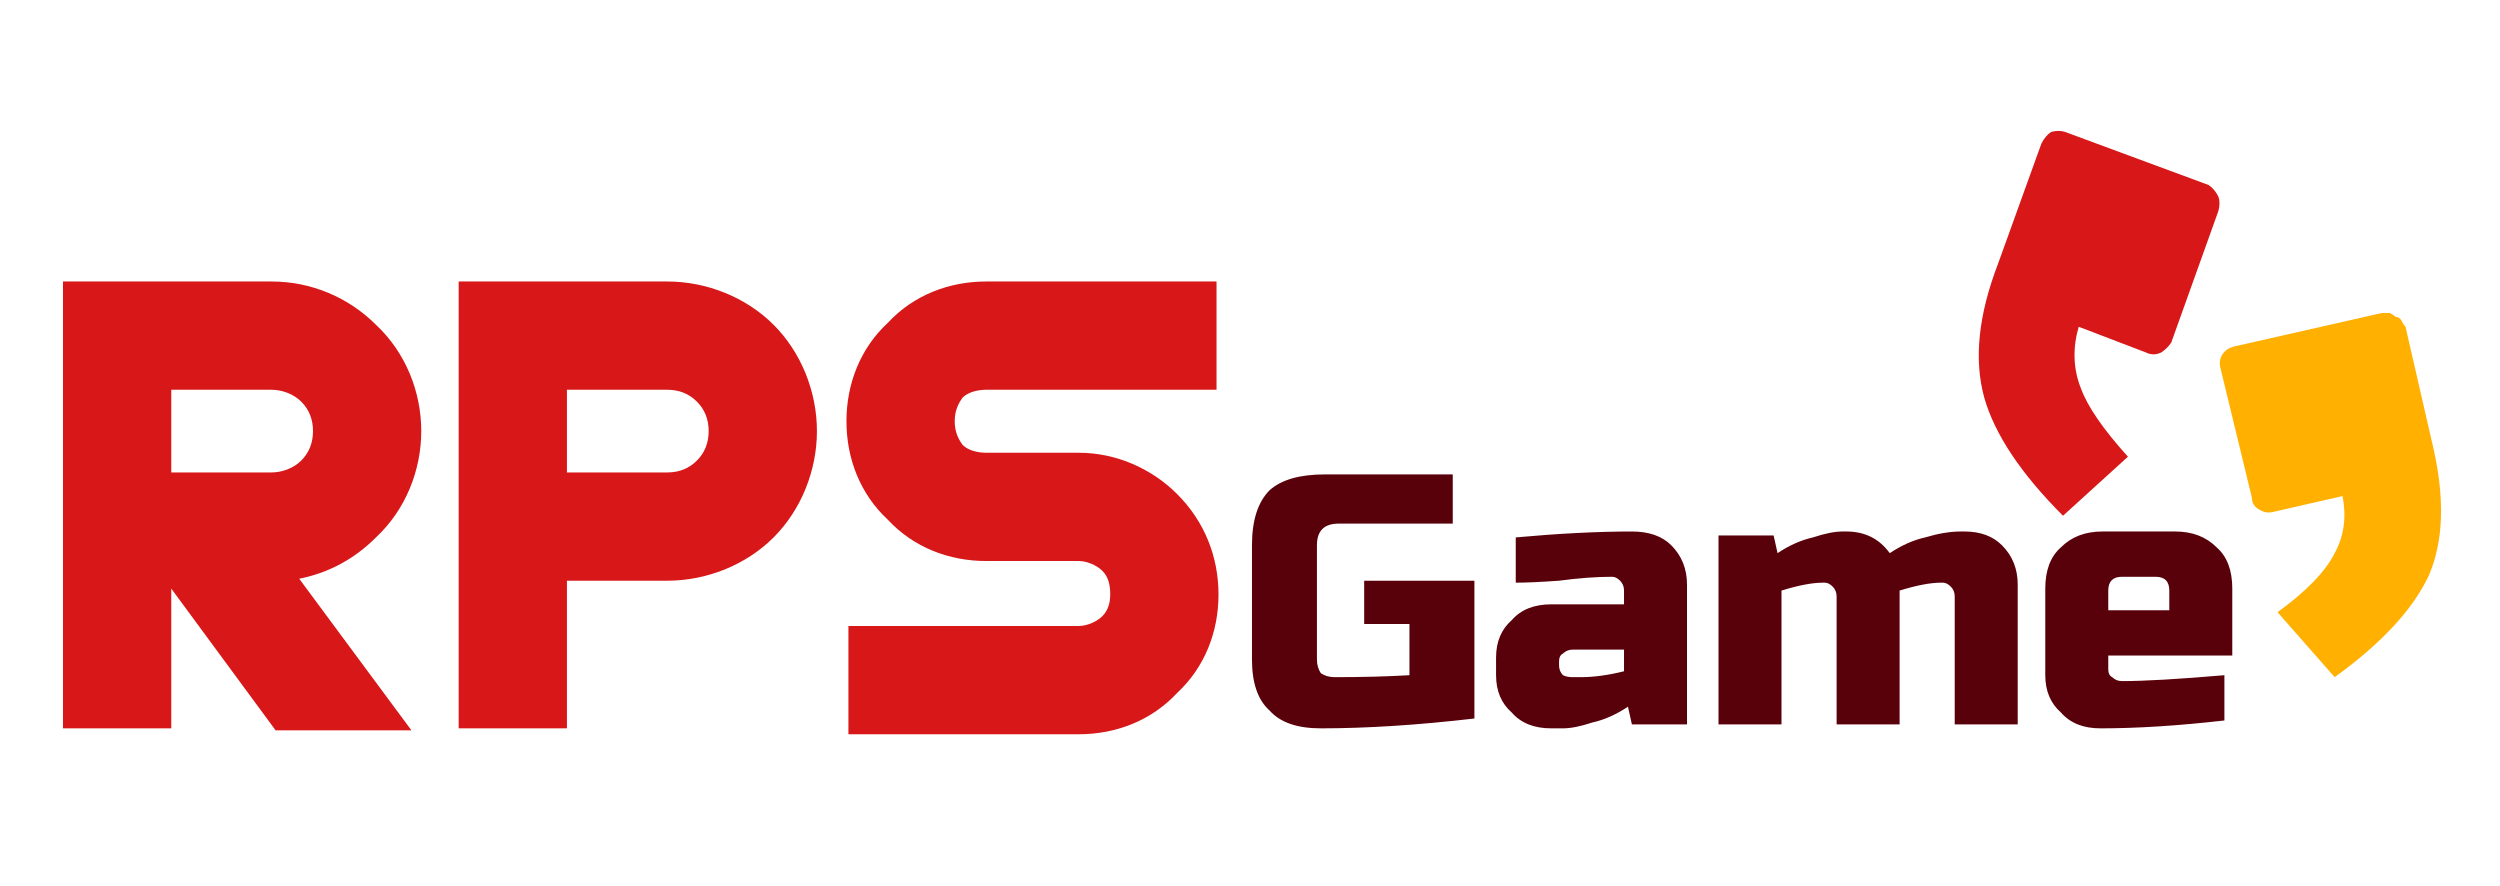
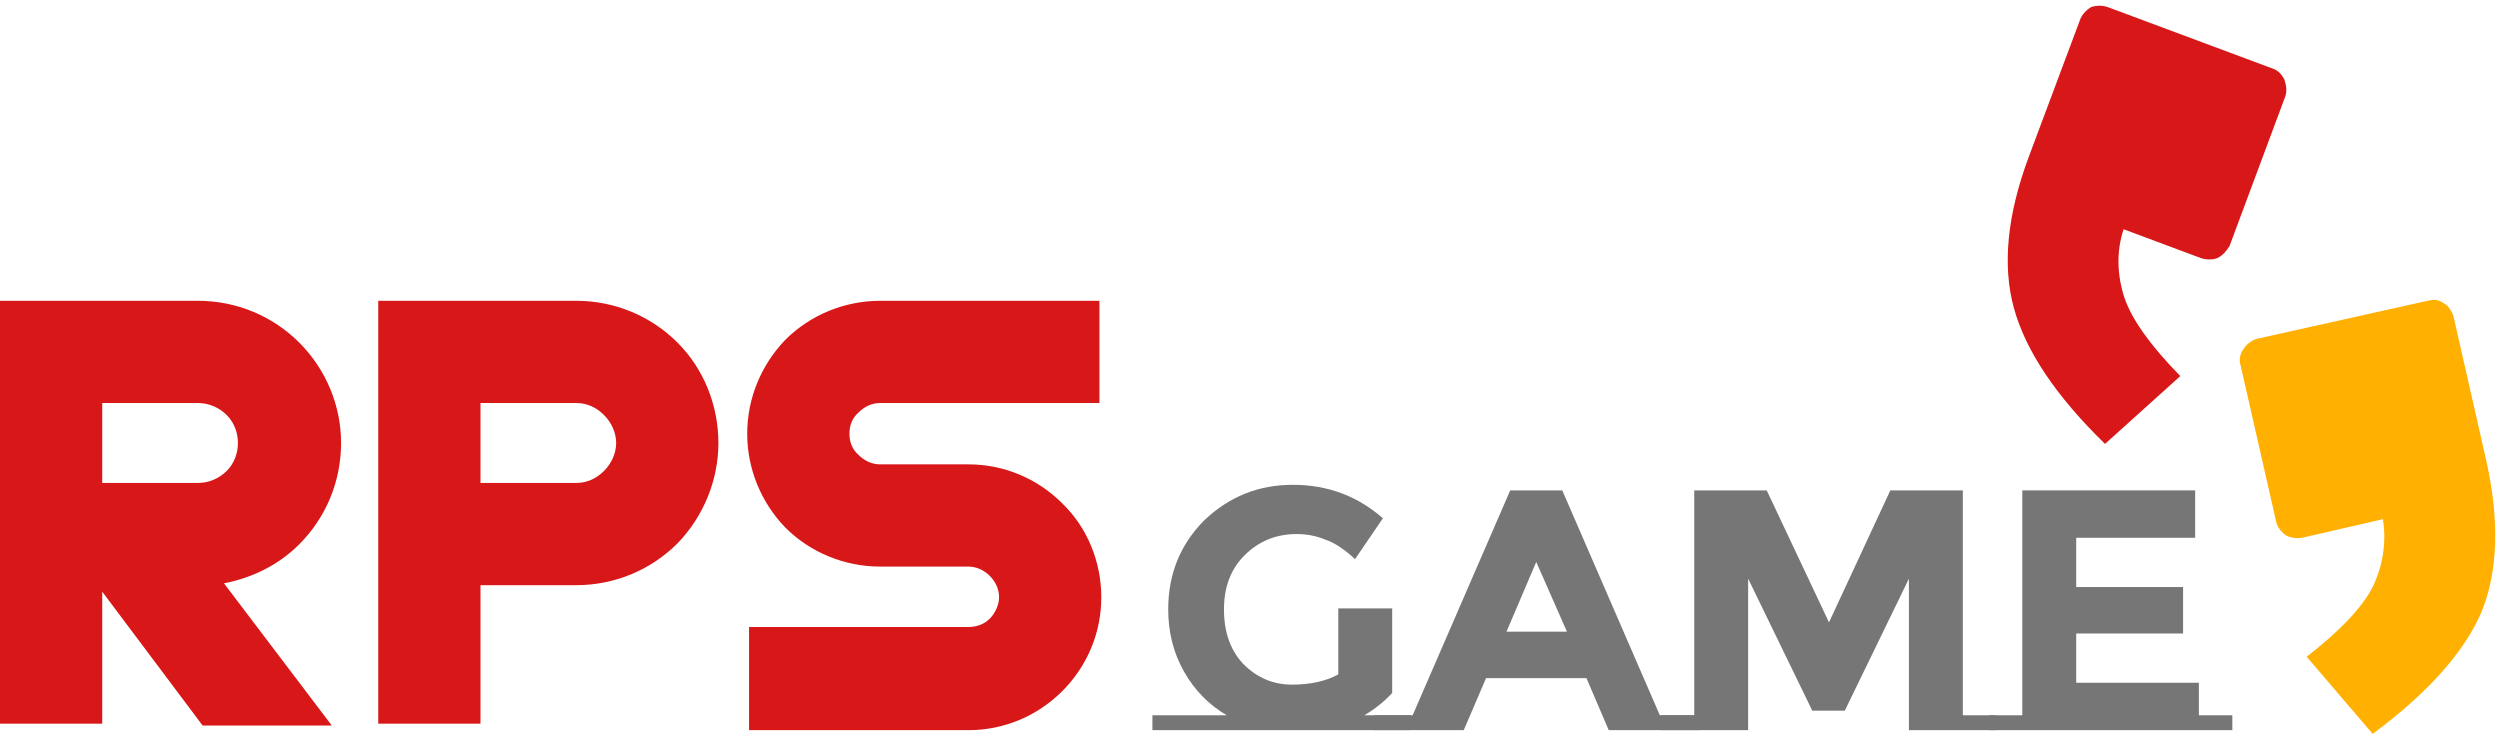
- <svg xmlns="http://www.w3.org/2000/svg" version="1.2" viewBox="0 0 127 45" width="127" height="45">
-   <style>.a{fill:#d81719}.b{fill:#59010a}.c{fill:#ffb000}</style>
-   <path fill-rule="evenodd" class="a" d="m8.7 29.9v7.1h-5.5v-22.7h10.6c2 0 3.9 0.8 5.3 2.2 1.5 1.4 2.3 3.4 2.3 5.4 0 2-0.8 4-2.3 5.4-1.1 1.1-2.4 1.8-3.9 2.1l5.7 7.7h-6.9c0 0-5.3-7.2-5.3-7.2zm6.6-6.5c0.4-0.4 0.6-0.9 0.6-1.5 0-0.6-0.2-1.1-0.6-1.5-0.4-0.4-1-0.6-1.5-0.6h-5.1v4.2h5.1c0.5 0 1.1-0.2 1.5-0.6zm13.5 13.6h-5.5v-22.7h10.6c2 0 4 0.8 5.4 2.2 1.4 1.4 2.2 3.4 2.2 5.4 0 2-0.8 4-2.2 5.4-1.4 1.4-3.4 2.2-5.4 2.2h-5.1c0 0 0 7.5 0 7.5zm6.6-13.6c0.4-0.4 0.6-0.9 0.6-1.5 0-0.6-0.2-1.1-0.6-1.5-0.4-0.4-0.9-0.6-1.5-0.6h-5.1v4.2h5.1c0.6 0 1.1-0.2 1.5-0.6zm7.7 8.4h11.7c0.4 0 0.9-0.2 1.2-0.5 0.3-0.3 0.4-0.7 0.4-1.1 0-0.5-0.1-0.9-0.4-1.2-0.3-0.3-0.8-0.5-1.2-0.5h-4.7c-1.9 0-3.7-0.7-5-2.1-1.4-1.3-2.1-3.1-2.1-5 0-1.9 0.7-3.7 2.1-5 1.3-1.4 3.1-2.1 5-2.1h11.7v5.5h-11.7c-0.4 0-0.9 0.1-1.2 0.4-0.3 0.4-0.4 0.8-0.4 1.2 0 0.4 0.1 0.8 0.4 1.2 0.3 0.3 0.8 0.4 1.2 0.4h4.7c1.9 0 3.7 0.8 5 2.1 1.4 1.4 2.1 3.2 2.1 5.1 0 1.9-0.7 3.7-2.1 5-1.3 1.4-3.1 2.1-5 2.1h-11.7z" />
-   <path fill-rule="evenodd" class="b" d="m74.9 29.5v7q-4.3 0.5-7.8 0.5-1.8 0-2.6-0.9-0.9-0.8-0.9-2.6v-5.8q0-1.9 0.9-2.8 0.9-0.8 2.8-0.8h6.5v2.5h-5.8q-1.1 0-1.1 1.1v5.8q0 0.4 0.2 0.7 0.3 0.2 0.7 0.2 2.1 0 3.8-0.1v-2.6h-2.3v-2.2zm2.1 0.1v-2.3q3.3-0.3 5.9-0.3 1.3 0 2 0.7 0.8 0.8 0.8 2v7.1h-2.8l-0.2-0.9q-0.9 0.6-1.8 0.8-0.9 0.3-1.5 0.3h-0.6q-1.3 0-2-0.8-0.8-0.7-0.8-1.9v-0.9q0-1.2 0.8-1.9 0.7-0.8 2-0.8h3.7v-0.7q0-0.3-0.2-0.5-0.2-0.2-0.4-0.2-1.2 0-2.7 0.2-1.4 0.1-2.2 0.1zm2.9 4.8h0.4q1 0 2.2-0.3v-1.1h-2.6q-0.3 0-0.5 0.2-0.2 0.1-0.2 0.4v0.2q0 0.3 0.2 0.5 0.2 0.1 0.5 0.1zm13.7-7.4h0.2q1.4 0 2.2 1.1 0.9-0.6 1.8-0.8 1-0.3 1.8-0.3h0.2q1.2 0 1.9 0.7 0.8 0.8 0.8 2v7.1h-3.2v-6.5q0-0.3-0.2-0.5-0.2-0.2-0.4-0.2h-0.1q-0.8 0-2.1 0.4v6.8h-3.2v-6.5q0-0.3-0.2-0.5-0.2-0.2-0.4-0.2h-0.1q-0.8 0-2.1 0.4v6.8h-3.2v-9.6h2.8l0.2 0.9q0.9-0.6 1.8-0.8 0.9-0.3 1.5-0.3zm19.4 7.3v2.3q-3.5 0.4-6.3 0.4-1.3 0-2-0.8-0.8-0.7-0.8-1.9v-4.4q0-1.4 0.8-2.1 0.8-0.8 2.1-0.8h3.7q1.3 0 2.1 0.8 0.8 0.7 0.8 2.1v3.4h-6.3v0.7q0 0.3 0.2 0.4 0.2 0.2 0.5 0.2 1.7 0 5.2-0.3zm-3.5-5h-1.7q-0.7 0-0.7 0.7v1h3.1v-1q0-0.7-0.7-0.7z" />
-   <path class="a" d="m112.2 9.4l-7.3-2.7q-0.3-0.1-0.7 0-0.3 0.2-0.5 0.6l-2.2 6.1q-1.5 3.9-0.7 6.8 0.8 2.8 4 6l3.3-3q-1.9-2.1-2.4-3.5c-0.4-1-0.4-2.1-0.1-3.1l3.4 1.3q0.4 0.2 0.8 0 0.3-0.2 0.5-0.5l2.4-6.7q0.1-0.4 0-0.7-0.2-0.4-0.5-0.6z" />
-   <path class="c" d="m113.5 17.6l7.5-1.7q0.2 0 0.4 0 0.2 0.1 0.3 0.2 0.2 0 0.3 0.2 0.1 0.2 0.2 0.3l1.4 6.1q0.9 3.9-0.2 6.5-1.2 2.6-4.8 5.2l-2.9-3.3q2.2-1.6 2.9-3c0.5-0.9 0.6-1.9 0.4-2.9l-3.5 0.8q-0.4 0.1-0.7-0.1-0.4-0.2-0.4-0.6l-1.6-6.6q-0.1-0.4 0.1-0.7 0.2-0.3 0.6-0.4z" />
+ <svg xmlns="http://www.w3.org/2000/svg" version="1.2" viewBox="0 0 269 79" width="115" height="34">
+   <style>.a{fill:#d81719}.b{fill:#ffb000}.c{fill:#767676}</style>
+   <path fill-rule="evenodd" class="a" d="m11 63.4v14.2h-11v-45.5h21.3c4.1 0 8 1.6 10.9 4.5 2.9 2.9 4.5 6.8 4.5 10.8 0 4.1-1.6 8-4.5 10.9-2.2 2.2-5 3.6-8.1 4.2l11.6 15.3h-13.9zm13.4-13c0.8-0.8 1.2-1.9 1.2-3 0-1.1-0.4-2.2-1.2-3-0.8-0.8-1.9-1.3-3.1-1.3h-10.3v8.6h10.3c1.2 0 2.3-0.5 3.1-1.3zm27.3 27.2h-11v-45.5h21.3c4.1 0 8 1.6 10.9 4.5 2.8 2.8 4.4 6.7 4.4 10.8 0 4-1.6 7.9-4.4 10.8-2.9 2.9-6.8 4.5-10.9 4.5h-10.3zm13.3-27.2c0.8-0.8 1.3-1.9 1.3-3 0-1.1-0.5-2.2-1.3-3-0.8-0.8-1.8-1.3-3-1.3h-10.3v8.6h10.3c1.2 0 2.2-0.5 3-1.3zm15.6 16.8h23.6c0.9 0 1.7-0.3 2.3-0.9 0.6-0.6 1-1.5 1-2.3 0-0.9-0.4-1.7-1-2.3-0.6-0.6-1.4-1-2.3-1h-9.5c-3.8 0-7.5-1.5-10.2-4.2-2.6-2.7-4.1-6.3-4.1-10.1 0-3.8 1.5-7.4 4.1-10.1 2.7-2.7 6.4-4.2 10.2-4.2h23.6v11h-23.6c-0.9 0-1.7 0.4-2.3 1-0.7 0.6-1 1.4-1 2.3 0 0.9 0.3 1.7 1 2.3 0.6 0.6 1.4 1 2.3 1h9.5c3.8 0 7.4 1.5 10.1 4.2 2.7 2.6 4.2 6.3 4.2 10.1 0 3.8-1.5 7.4-4.2 10.1-2.7 2.7-6.3 4.2-10.1 4.2h-23.6z" />
+   <path class="a" d="m244.5 7.1l-17.7-6.6c-0.6-0.2-1.2-0.2-1.8 0-0.5 0.3-1 0.8-1.2 1.4l-5.5 14.7q-3.5 9.4-1.6 16.3 1.9 6.9 9.8 14.6l8.1-7.3q-4.8-4.9-6-8.4c-0.8-2.4-0.9-5-0.1-7.4l8.3 3.1c0.6 0.2 1.3 0.2 1.8 0 0.6-0.3 1-0.8 1.3-1.3l6-16.1c0.2-0.6 0.1-1.2-0.1-1.8-0.3-0.6-0.7-1-1.3-1.2z" />
+   <path class="b" d="m242.8 36.2l18.4-4.1q0.4-0.1 0.9-0.1 0.5 0.1 0.9 0.4 0.4 0.2 0.6 0.6 0.3 0.4 0.4 0.8l3.5 15.4q2.2 9.8-0.5 16.4-2.8 6.5-11.7 13.1l-7.1-8.3q5.4-4.2 7.1-7.5c1.1-2.3 1.5-4.8 1.1-7.3l-8.7 2c-0.6 0.1-1.3 0-1.8-0.3-0.5-0.4-0.9-0.9-1-1.5l-3.8-16.7c-0.2-0.6-0.1-1.3 0.3-1.8 0.3-0.5 0.8-0.9 1.4-1.1z" />
+   <path class="c" d="m151.8 76.7l-0.1 1.6h-27.7v-1.6h8q-2.9-1.7-4.6-4.7-1.7-3-1.7-6.7 0-5.7 3.9-9.6 4-3.8 9.5-3.8 5.6 0 9.7 3.6l-3 4.4q-1.7-1.6-3.2-2.1-1.4-0.6-3.1-0.6-3.3 0-5.6 2.3-2.2 2.2-2.2 5.8 0 3.7 2.1 5.9 2.2 2.2 5.2 2.2 3 0 5-1.1v-7.1h5.8v9.1q-1.3 1.4-3 2.4z" />
+   <path fill-rule="evenodd" class="c" d="m182.9 76.7v1.6h-9.8l-2.4-5.6h-10.8l-2.4 5.6h-9.7v-1.6h4.2l10.5-24.2h5.6l10.5 24.2zm-17.6-16.5l-3.2 7.5h6.5z" />
+   <path class="c" d="m205.4 62l-6.9 14.2h-3.5l-6.9-14.2v16.3h-9.4v-1.6h3.6v-24.2h7.8l6.7 14.2 6.6-14.2h7.8v24.2h3.6v1.6h-9.4z" />
+   <path class="c" d="m217.6 76.7v-24.2h18.6v5.1h-12.8v5.3h11.5v5h-11.5v5.3h13.2v3.5h3.6v1.6h-26.2v-1.6z" />
</svg>
